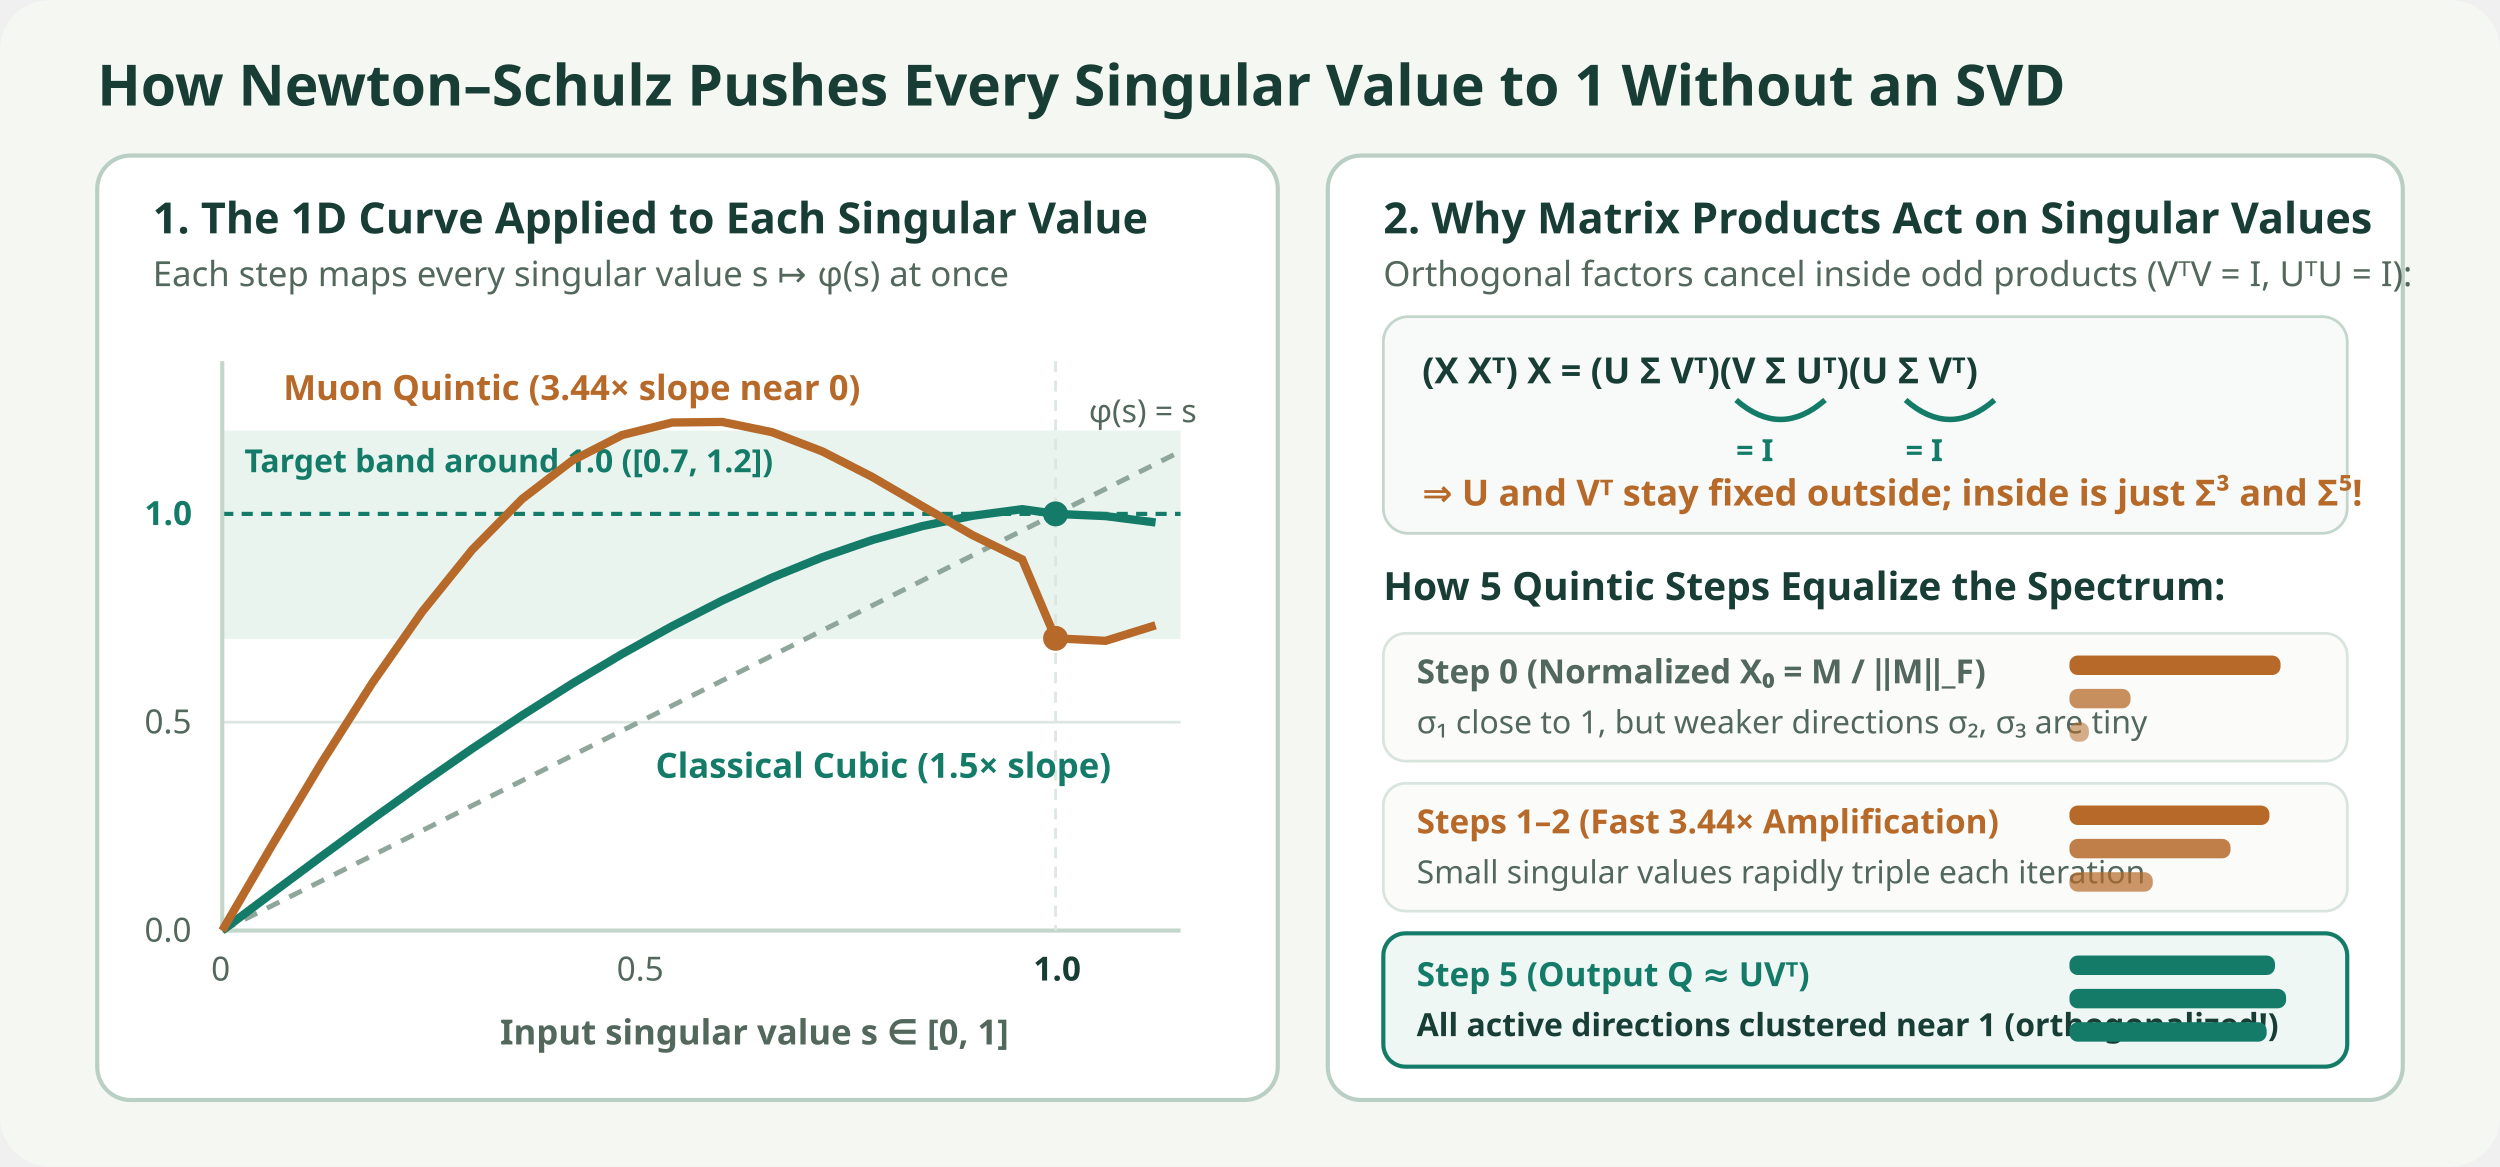
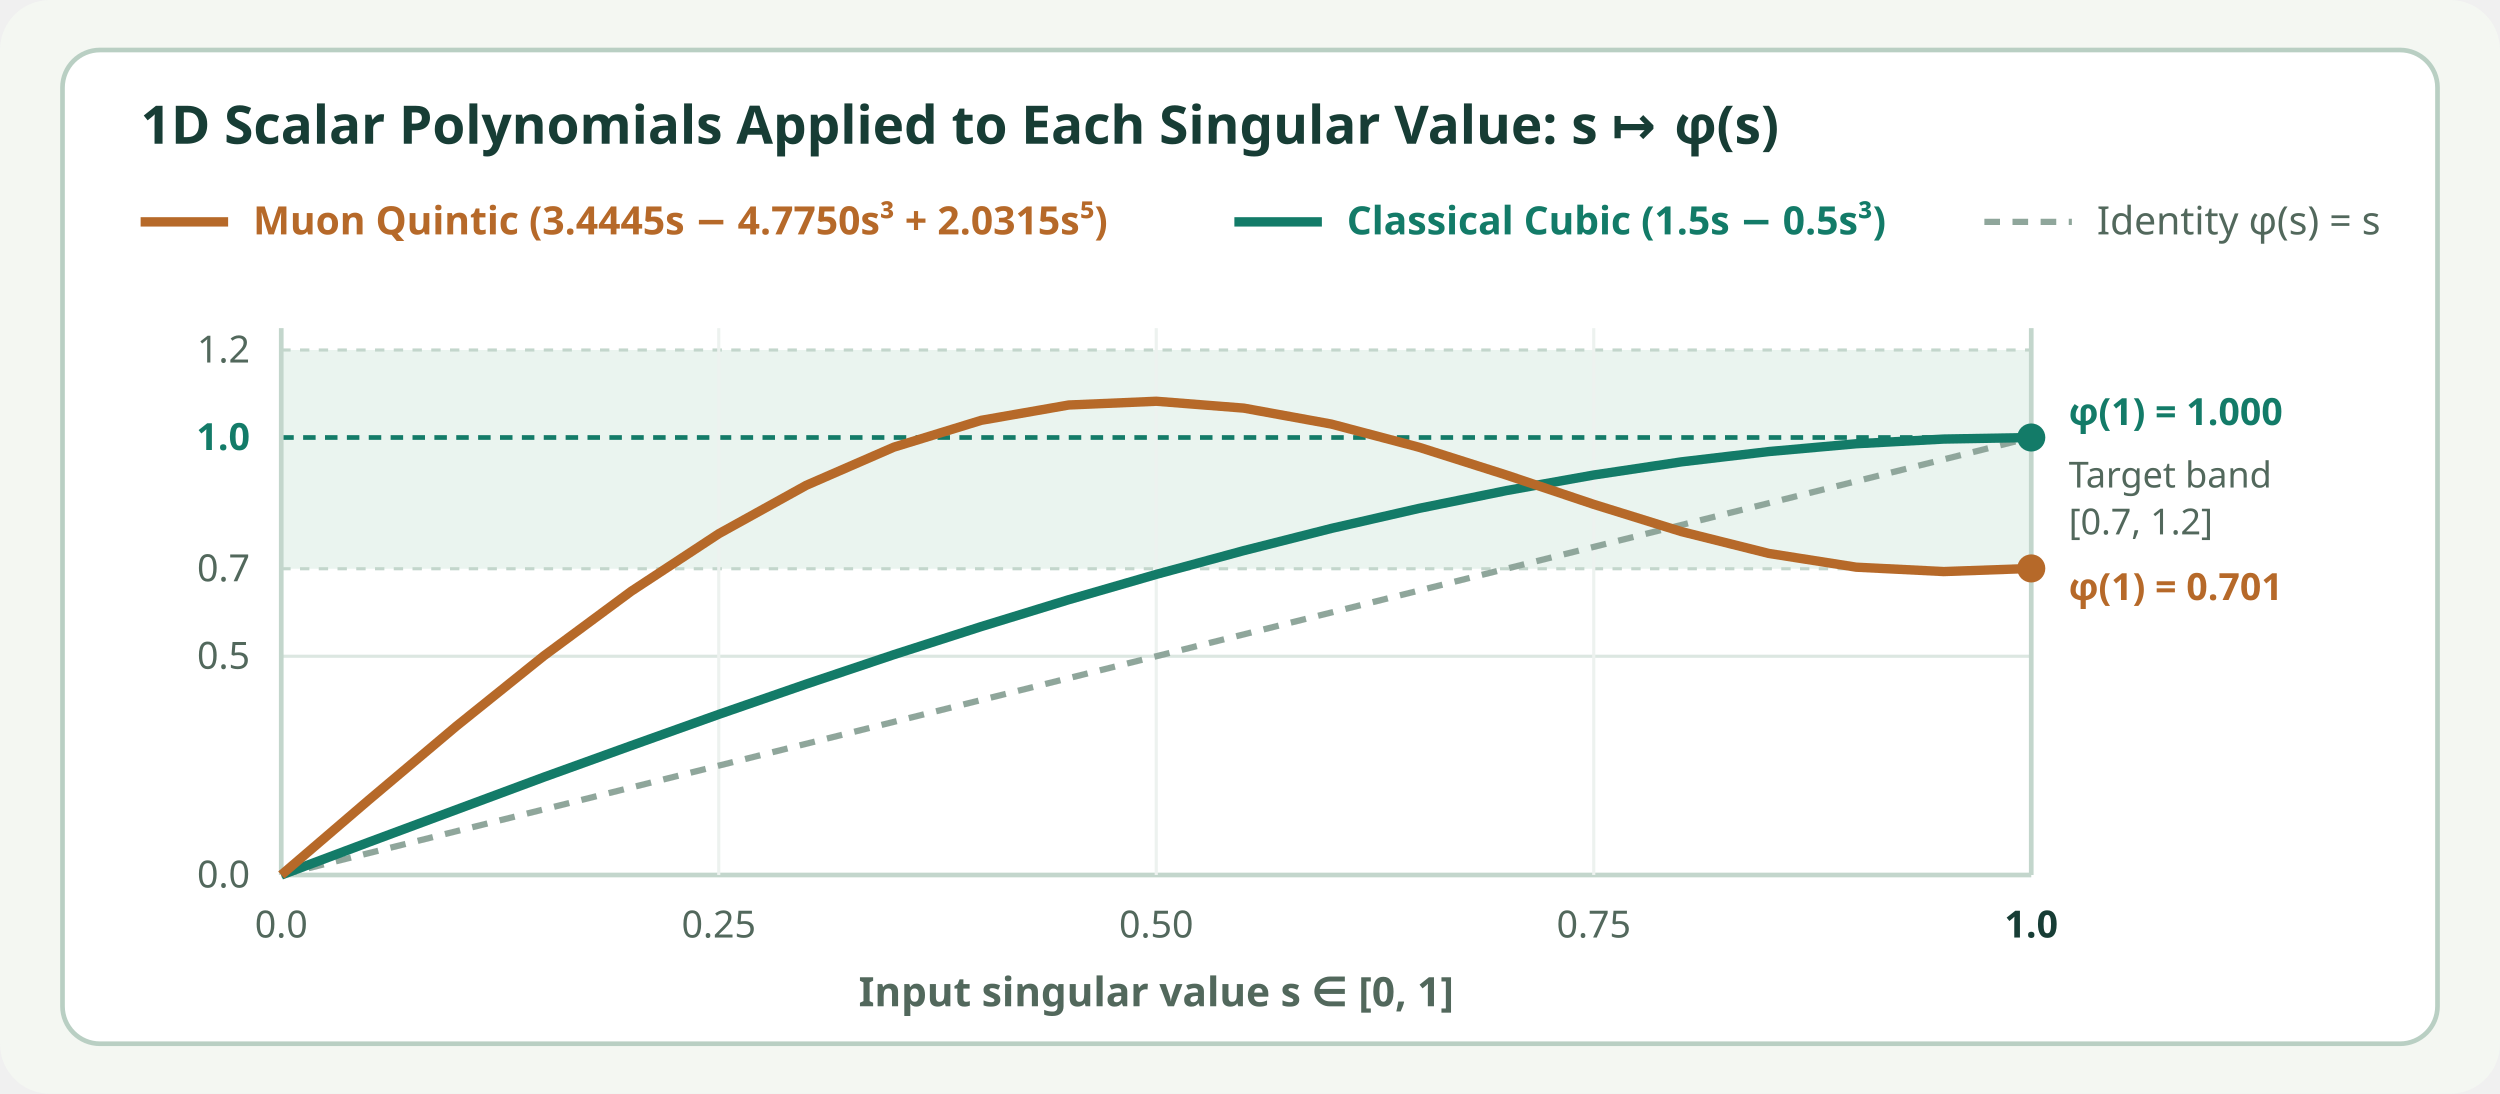
- <svg xmlns="http://www.w3.org/2000/svg" viewBox="0 0 900 420" role="img" aria-labelledby="title desc">
-   <defs>
-     <marker id="ns-amber" viewBox="0 0 10 10" refX="8" refY="5" markerWidth="6" markerHeight="6" orient="auto">
-       <path d="M0,1 L9,5 L0,9 z" fill="#b66929" />
-     </marker>
-     <marker id="ns-teal" viewBox="0 0 10 10" refX="8" refY="5" markerWidth="6" markerHeight="6" orient="auto">
-       <path d="M0,1 L9,5 L0,9 z" fill="#137b68" />
-     </marker>
-   </defs>
-   <rect width="900" height="420" rx="18" fill="#f4f7f2" />
+ <svg xmlns="http://www.w3.org/2000/svg" viewBox="0 0 800 350" role="img" aria-labelledby="title desc">
+   <rect width="800" height="350" rx="16" fill="#f4f7f2" />
+   <rect x="20" y="16" width="760" height="318" rx="12" fill="#fff" stroke="#b9cfc3" stroke-width="1.5" />
  <g font-family="system-ui,sans-serif" fill="#173d35">
-     <text x="35" y="38" font-size="20.5" font-weight="700">How Newton–Schulz Pushes Every Singular Value to 1 Without an SVD</text>
-     <rect x="35" y="56" width="425" height="340" rx="12" fill="#fff" stroke="#b9cfc3" stroke-width="1.5" />
-     <text x="55" y="84" font-size="15.5" font-weight="700">1. The 1D Curve Applied to Each Singular Value</text>
-     <text x="55" y="103" font-size="12.5" fill="#52685c">Each step maps every singular value s ↦ φ(s) at once</text>
-     <rect x="80" y="155" width="345" height="75" fill="#eaf4ef" />
-     <text x="88" y="170" font-size="11.5" font-weight="600" fill="#137b68">Target band around 1.0  ([0.7, 1.2])</text>
-     <line x1="80" y1="335" x2="425" y2="335" stroke="#c3d6cc" stroke-width="1.5" />
-     <line x1="80" y1="260" x2="425" y2="260" stroke="#dce7e1" stroke-width="1" />
-     <line x1="80" y1="185" x2="425" y2="185" stroke="#137b68" stroke-width="1.5" stroke-dasharray="4,3" />
-     <line x1="380" y1="130" x2="380" y2="335" stroke="#dce7e1" stroke-width="1" stroke-dasharray="4,3" />
-     <line x1="80" y1="130" x2="80" y2="335" stroke="#c3d6cc" stroke-width="1.5" />
-     <text x="52" y="339" font-size="12" fill="#52685c">0.0</text>
-     <text x="52" y="264" font-size="12" fill="#52685c">0.5</text>
-     <text x="52" y="189" font-size="12" font-weight="700" fill="#137b68">1.0</text>
-     <text x="76" y="353" font-size="12" fill="#52685c">0</text>
-     <text x="222" y="353" font-size="12" fill="#52685c">0.5</text>
-     <text x="372" y="353" font-size="12" font-weight="700">1.0</text>
-     <text x="180" y="376" font-size="12.5" font-weight="600" fill="#52685c">Input singular value s ∈ [0, 1]</text>
-     <line x1="80" y1="335" x2="425" y2="162.5" stroke="#8fa69b" stroke-width="1.8" stroke-dasharray="5,4" />
-     <text x="392" y="152" font-size="11.5" fill="#52685c">φ(s) = s</text>
-     <polyline points="80.0,335.0 98.0,321.5 116.0,308.1 134.0,294.9 152.0,282.0 170.0,269.5 188.0,257.5 206.0,246.1 224.0,235.4 242.0,225.4 260.0,216.2 278.0,207.9 296.0,200.6 314.0,194.4 332.0,189.4 350.0,185.7 368.0,183.3 380.0,185.0 398.0,185.8 416.0,188.1" fill="none" stroke="#137b68" stroke-width="3" />
-     <polyline points="80.0,335.0 98.0,304.2 116.0,274.2 134.0,245.9 152.0,220.2 170.0,197.9 188.0,179.6 206.0,165.8 224.0,156.6 242.0,152.1 260.0,151.9 278.0,155.6 296.0,162.5 314.0,171.7 332.0,182.2 350.0,192.6 368.0,201.4 380.0,229.8 398.0,230.7 416.0,225.1" fill="none" stroke="#b66929" stroke-width="3" />
-     <circle cx="380" cy="185" r="4.5" fill="#137b68" />
-     <circle cx="380" cy="229.8" r="4.5" fill="#b66929" />
-     <text x="102" y="144" font-size="12.5" font-weight="700" fill="#b66929">Muon Quintic (3.44× slope near 0)</text>
-     <text x="236" y="280" font-size="12.5" font-weight="700" fill="#137b68">Classical Cubic (1.5× slope)</text>
-     <rect x="478" y="56" width="387" height="340" rx="12" fill="#fff" stroke="#b9cfc3" stroke-width="1.5" />
-     <text x="498" y="84" font-size="15.5" font-weight="700">2. Why Matrix Products Act on Singular Values</text>
-     <text x="498" y="103" font-size="12.5" fill="#52685c">Orthogonal factors cancel inside odd products (VᵀV = I, UᵀU = I):</text>
-     <rect x="498" y="114" width="347" height="78" rx="9" fill="#f7faf8" stroke="#c3d6cc" />
-     <text x="512" y="138" font-size="13" font-weight="700" fill="#173d35">(X Xᵀ) X  =  (U Σ Vᵀ)(V Σ Uᵀ)(U Σ Vᵀ)</text>
-     <path d="M625,144 Q641,158 657,144" fill="none" stroke="#137b68" stroke-width="2" />
-     <text x="625" y="166" font-size="11" font-weight="700" fill="#137b68">= I</text>
-     <path d="M686,144 Q702,158 718,144" fill="none" stroke="#137b68" stroke-width="2" />
-     <text x="686" y="166" font-size="11" font-weight="700" fill="#137b68">= I</text>
-     <text x="512" y="182" font-size="13" font-weight="700" fill="#b66929">⇒  U and Vᵀ stay fixed outside; inside is just Σ³ and Σ⁵!</text>
-     <text x="498" y="216" font-size="14" font-weight="700">How 5 Quintic Steps Equalize the Spectrum:</text>
-     <rect x="498" y="228" width="347" height="46" rx="8" fill="#fbfcfa" stroke="#d8e4dd" />
-     <text x="510" y="246" font-size="12" font-weight="700" fill="#52685c">Step 0 (Normalized X₀ = M / ‖M‖_F)</text>
-     <text x="510" y="264" font-size="11.5" fill="#52685c">σ₁ close to 1, but weaker directions σ₂, σ₃ are tiny</text>
-     <rect x="745" y="236" width="76" height="7" rx="3" fill="#b66929" />
-     <rect x="745" y="248" width="22" height="7" rx="3" fill="#b66929" opacity="0.75" />
-     <rect x="745" y="260" width="7" height="7" rx="3" fill="#b66929" opacity="0.55" />
-     <rect x="498" y="282" width="347" height="46" rx="8" fill="#fbfcfa" stroke="#d8e4dd" />
-     <text x="510" y="300" font-size="12" font-weight="700" fill="#b66929">Steps 1–2 (Fast 3.44× Amplification)</text>
-     <text x="510" y="318" font-size="11.5" fill="#52685c">Small singular values rapidly triple each iteration</text>
-     <rect x="745" y="290" width="72" height="7" rx="3" fill="#b66929" />
-     <rect x="745" y="302" width="58" height="7" rx="3" fill="#b66929" opacity="0.85" />
-     <rect x="745" y="314" width="30" height="7" rx="3" fill="#b66929" opacity="0.7" />
-     <rect x="498" y="336" width="347" height="48" rx="8" fill="#eef7f3" stroke="#137b68" stroke-width="1.5" />
-     <text x="510" y="355" font-size="12" font-weight="700" fill="#137b68">Step 5 (Output Q ≈ UVᵀ)</text>
-     <text x="510" y="373" font-size="11.5" font-weight="600" fill="#173d35">All active directions clustered near 1 (orthogonalized!)</text>
-     <rect x="745" y="344" width="74" height="7" rx="3" fill="#137b68" />
-     <rect x="745" y="356" width="78" height="7" rx="3" fill="#137b68" />
-     <rect x="745" y="368" width="71" height="7" rx="3" fill="#137b68" />
+     <text x="45" y="46" font-size="17" font-weight="700">1D Scalar Polynomials Applied to Each Singular Value:  s ↦ φ(s)</text>
+     <line x1="45" y1="71" x2="73" y2="71" stroke="#b66929" stroke-width="3" />
+     <text x="81" y="75" font-size="12.5" font-weight="700" fill="#b66929">Muon Quintic (3.4445s − 4.7750s³ + 2.0315s⁵)</text>
+     <line x1="395" y1="71" x2="423" y2="71" stroke="#137b68" stroke-width="3" />
+     <text x="431" y="75" font-size="12.5" font-weight="700" fill="#137b68">Classical Cubic (1.5s − 0.5s³)</text>
+     <line x1="635" y1="71" x2="663" y2="71" stroke="#8fa69b" stroke-width="2" stroke-dasharray="5,4" />
+     <text x="671" y="75" font-size="12.5" fill="#52685c">Identity φ(s) = s</text>
+     <rect x="90" y="112" width="560" height="70" fill="#eaf4ef" />
+     <line x1="90" y1="280" x2="650" y2="280" stroke="#c3d6cc" stroke-width="1.5" />
+     <line x1="90" y1="210" x2="650" y2="210" stroke="#dce7e1" stroke-width="1" />
+     <line x1="90" y1="182" x2="650" y2="182" stroke="#c3d6cc" stroke-width="1" stroke-dasharray="3,3" />
+     <line x1="90" y1="140" x2="650" y2="140" stroke="#137b68" stroke-width="1.5" stroke-dasharray="4,3" />
+     <line x1="90" y1="112" x2="650" y2="112" stroke="#c3d6cc" stroke-width="1" stroke-dasharray="3,3" />
+     <line x1="90" y1="105" x2="90" y2="280" stroke="#c3d6cc" stroke-width="1.5" />
+     <line x1="230" y1="105" x2="230" y2="280" stroke="#edf2ef" stroke-width="1" />
+     <line x1="370" y1="105" x2="370" y2="280" stroke="#edf2ef" stroke-width="1" />
+     <line x1="510" y1="105" x2="510" y2="280" stroke="#edf2ef" stroke-width="1" />
+     <line x1="650" y1="105" x2="650" y2="280" stroke="#c3d6cc" stroke-width="1.5" />
+     <text x="80" y="284" text-anchor="end" font-size="12" fill="#52685c">0.0</text>
+     <text x="80" y="214" text-anchor="end" font-size="12" fill="#52685c">0.5</text>
+     <text x="80" y="186" text-anchor="end" font-size="12" fill="#52685c">0.7</text>
+     <text x="80" y="144" text-anchor="end" font-size="12" font-weight="700" fill="#137b68">1.0</text>
+     <text x="80" y="116" text-anchor="end" font-size="12" fill="#52685c">1.2</text>
+     <text x="90" y="300" text-anchor="middle" font-size="12" fill="#52685c">0.0</text>
+     <text x="230" y="300" text-anchor="middle" font-size="12" fill="#52685c">0.25</text>
+     <text x="370" y="300" text-anchor="middle" font-size="12" fill="#52685c">0.50</text>
+     <text x="510" y="300" text-anchor="middle" font-size="12" fill="#52685c">0.75</text>
+     <text x="650" y="300" text-anchor="middle" font-size="12" font-weight="700">1.0</text>
+     <text x="370" y="322" text-anchor="middle" font-size="13" font-weight="600" fill="#52685c">Input singular value s ∈ [0, 1]</text>
+     <line x1="90" y1="280" x2="650" y2="140" stroke="#8fa69b" stroke-width="2" stroke-dasharray="5,4" />
+     <polyline points="90.0,280.0 118.0,269.5 146.0,259.1 174.0,248.7 202.0,238.6 230.0,228.6 258.0,218.9 286.0,209.5 314.0,200.5 342.0,191.9 370.0,183.8 398.0,176.2 426.0,169.1 454.0,162.7 482.0,157.0 510.0,152.0 538.0,147.8 566.0,144.5 594.0,142.0 622.0,140.5 650.0,140.0" fill="none" stroke="#137b68" stroke-width="3" />
+     <polyline points="90.0,280.0 118.0,256.0 146.0,232.4 174.0,209.9 202.0,189.2 230.0,170.8 258.0,155.3 286.0,143.1 314.0,134.5 342.0,129.6 370.0,128.4 398.0,130.6 426.0,135.7 454.0,143.1 482.0,152.0 510.0,161.4 538.0,170.1 566.0,177.1 594.0,181.5 622.0,182.9 650.0,181.9" fill="none" stroke="#b66929" stroke-width="3" />
+     <circle cx="650" cy="140" r="4.5" fill="#137b68" />
+     <circle cx="650" cy="181.9" r="4.5" fill="#b66929" />
+     <text x="662" y="136" font-size="12" font-weight="700" fill="#137b68">φ(1) = 1.000</text>
+     <text x="662" y="156" font-size="11.5" fill="#52685c">Target band</text>
+     <text x="662" y="171" font-size="11.5" fill="#52685c">[0.7, 1.2]</text>
+     <text x="662" y="192" font-size="12" font-weight="700" fill="#b66929">φ(1) = 0.701</text>
  </g>
</svg>
